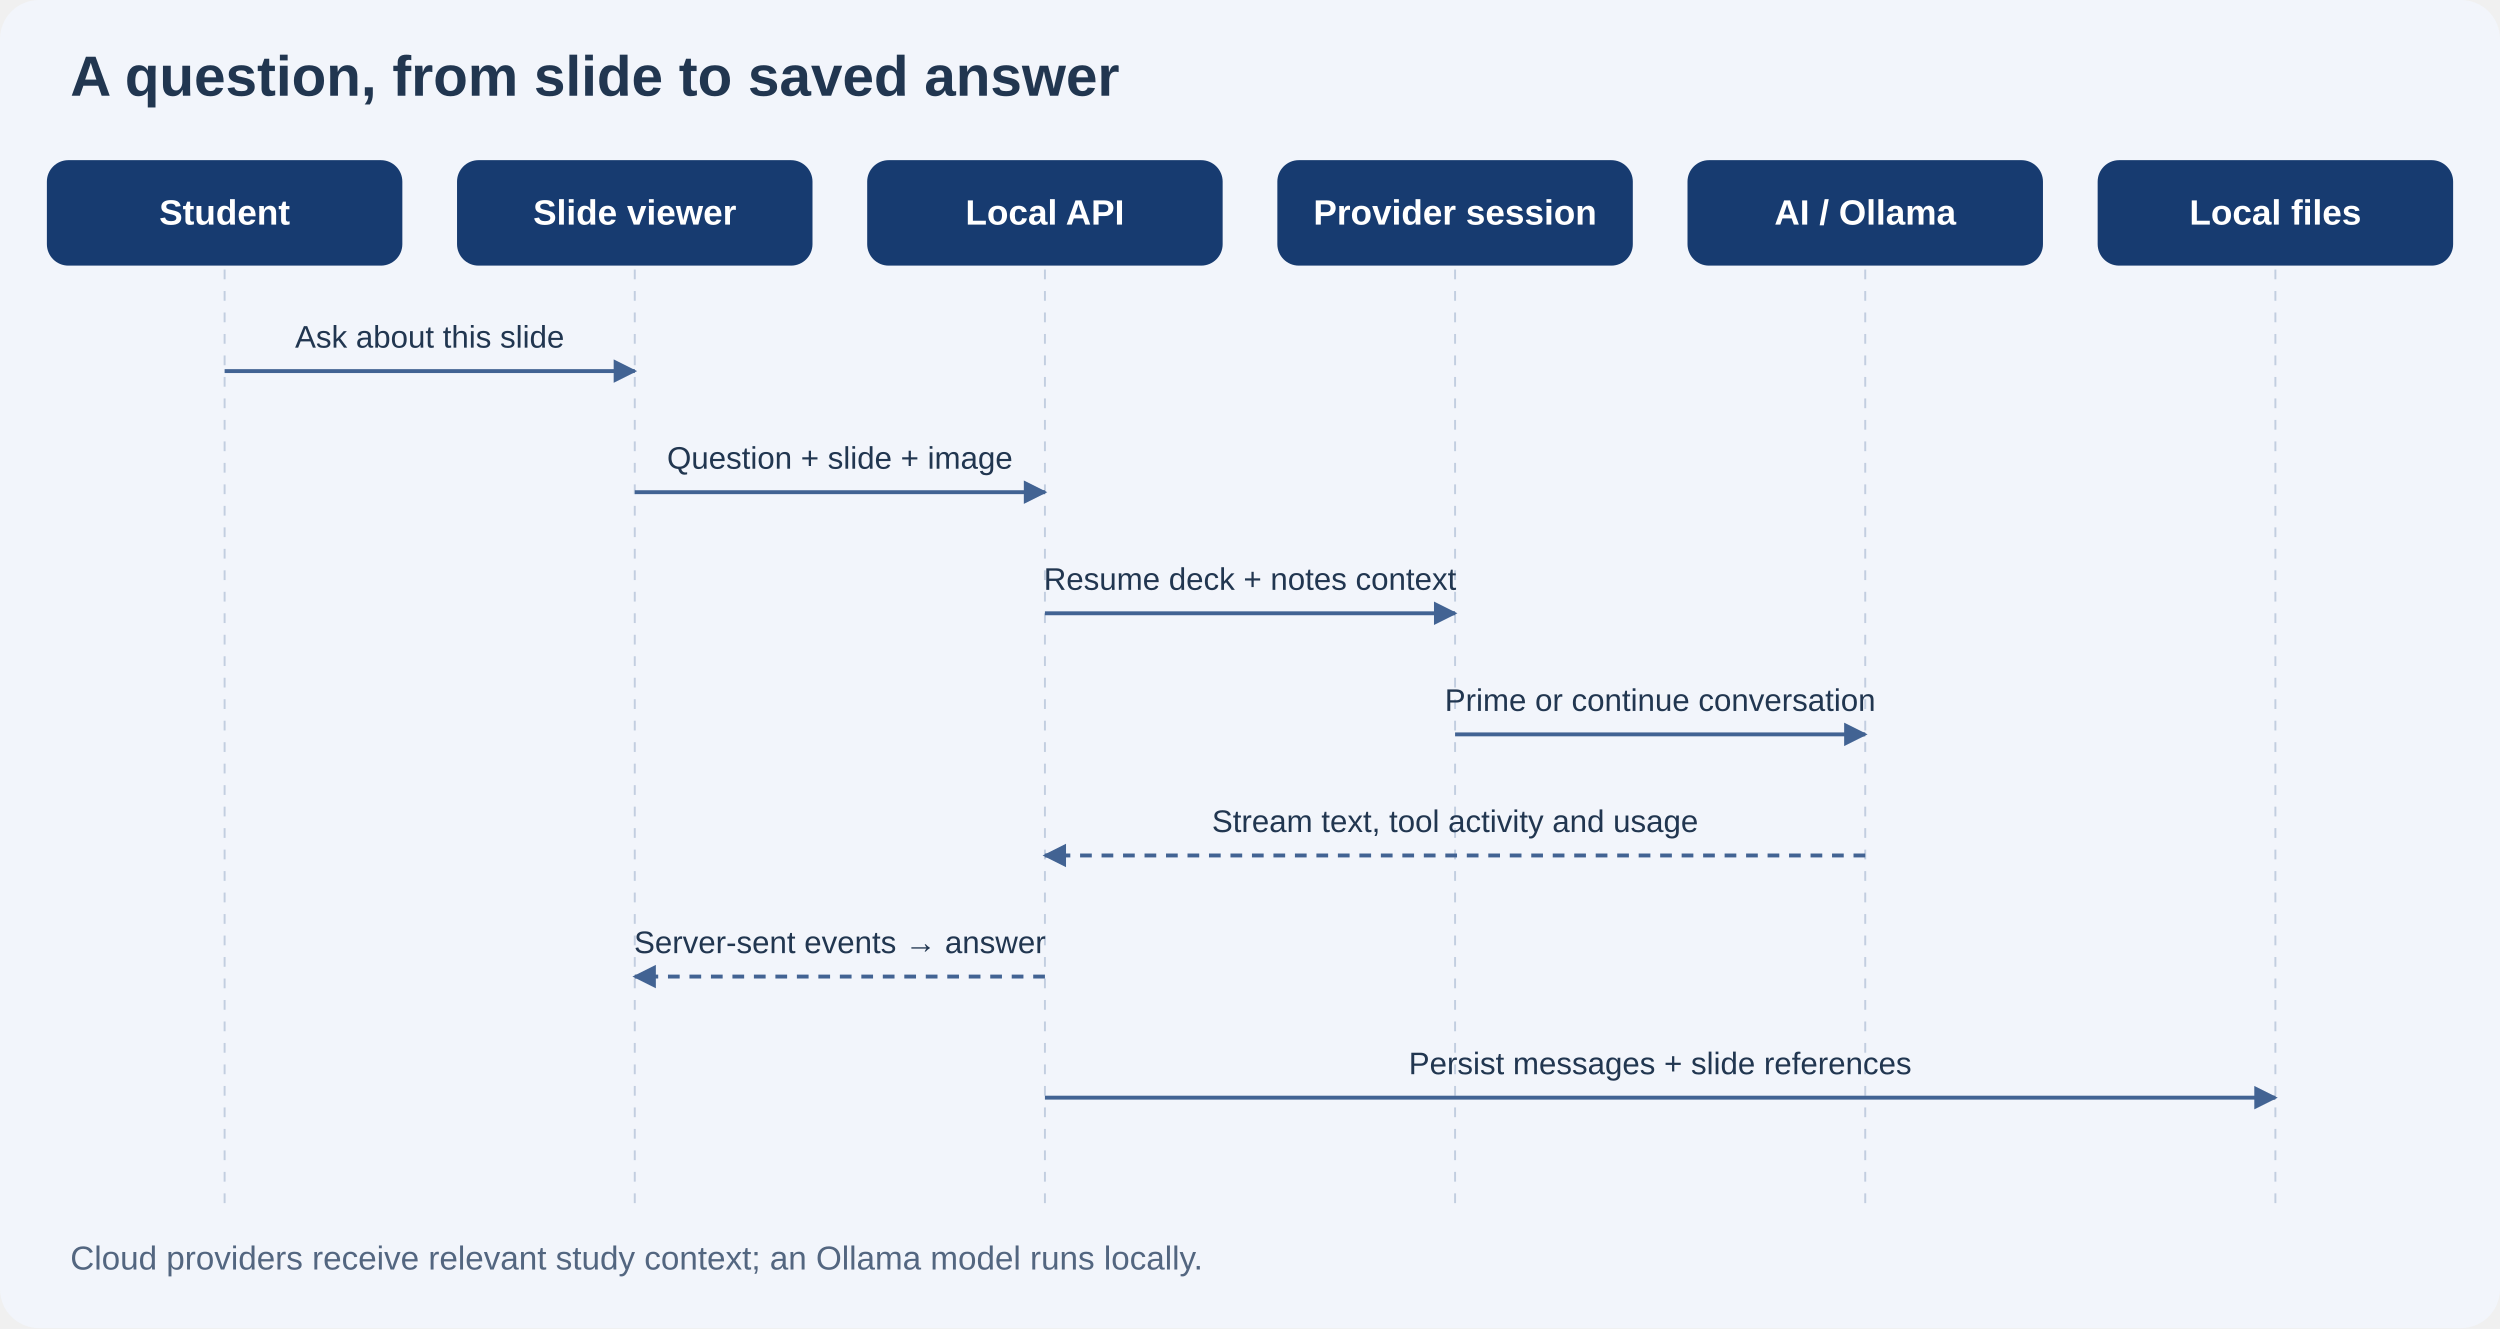
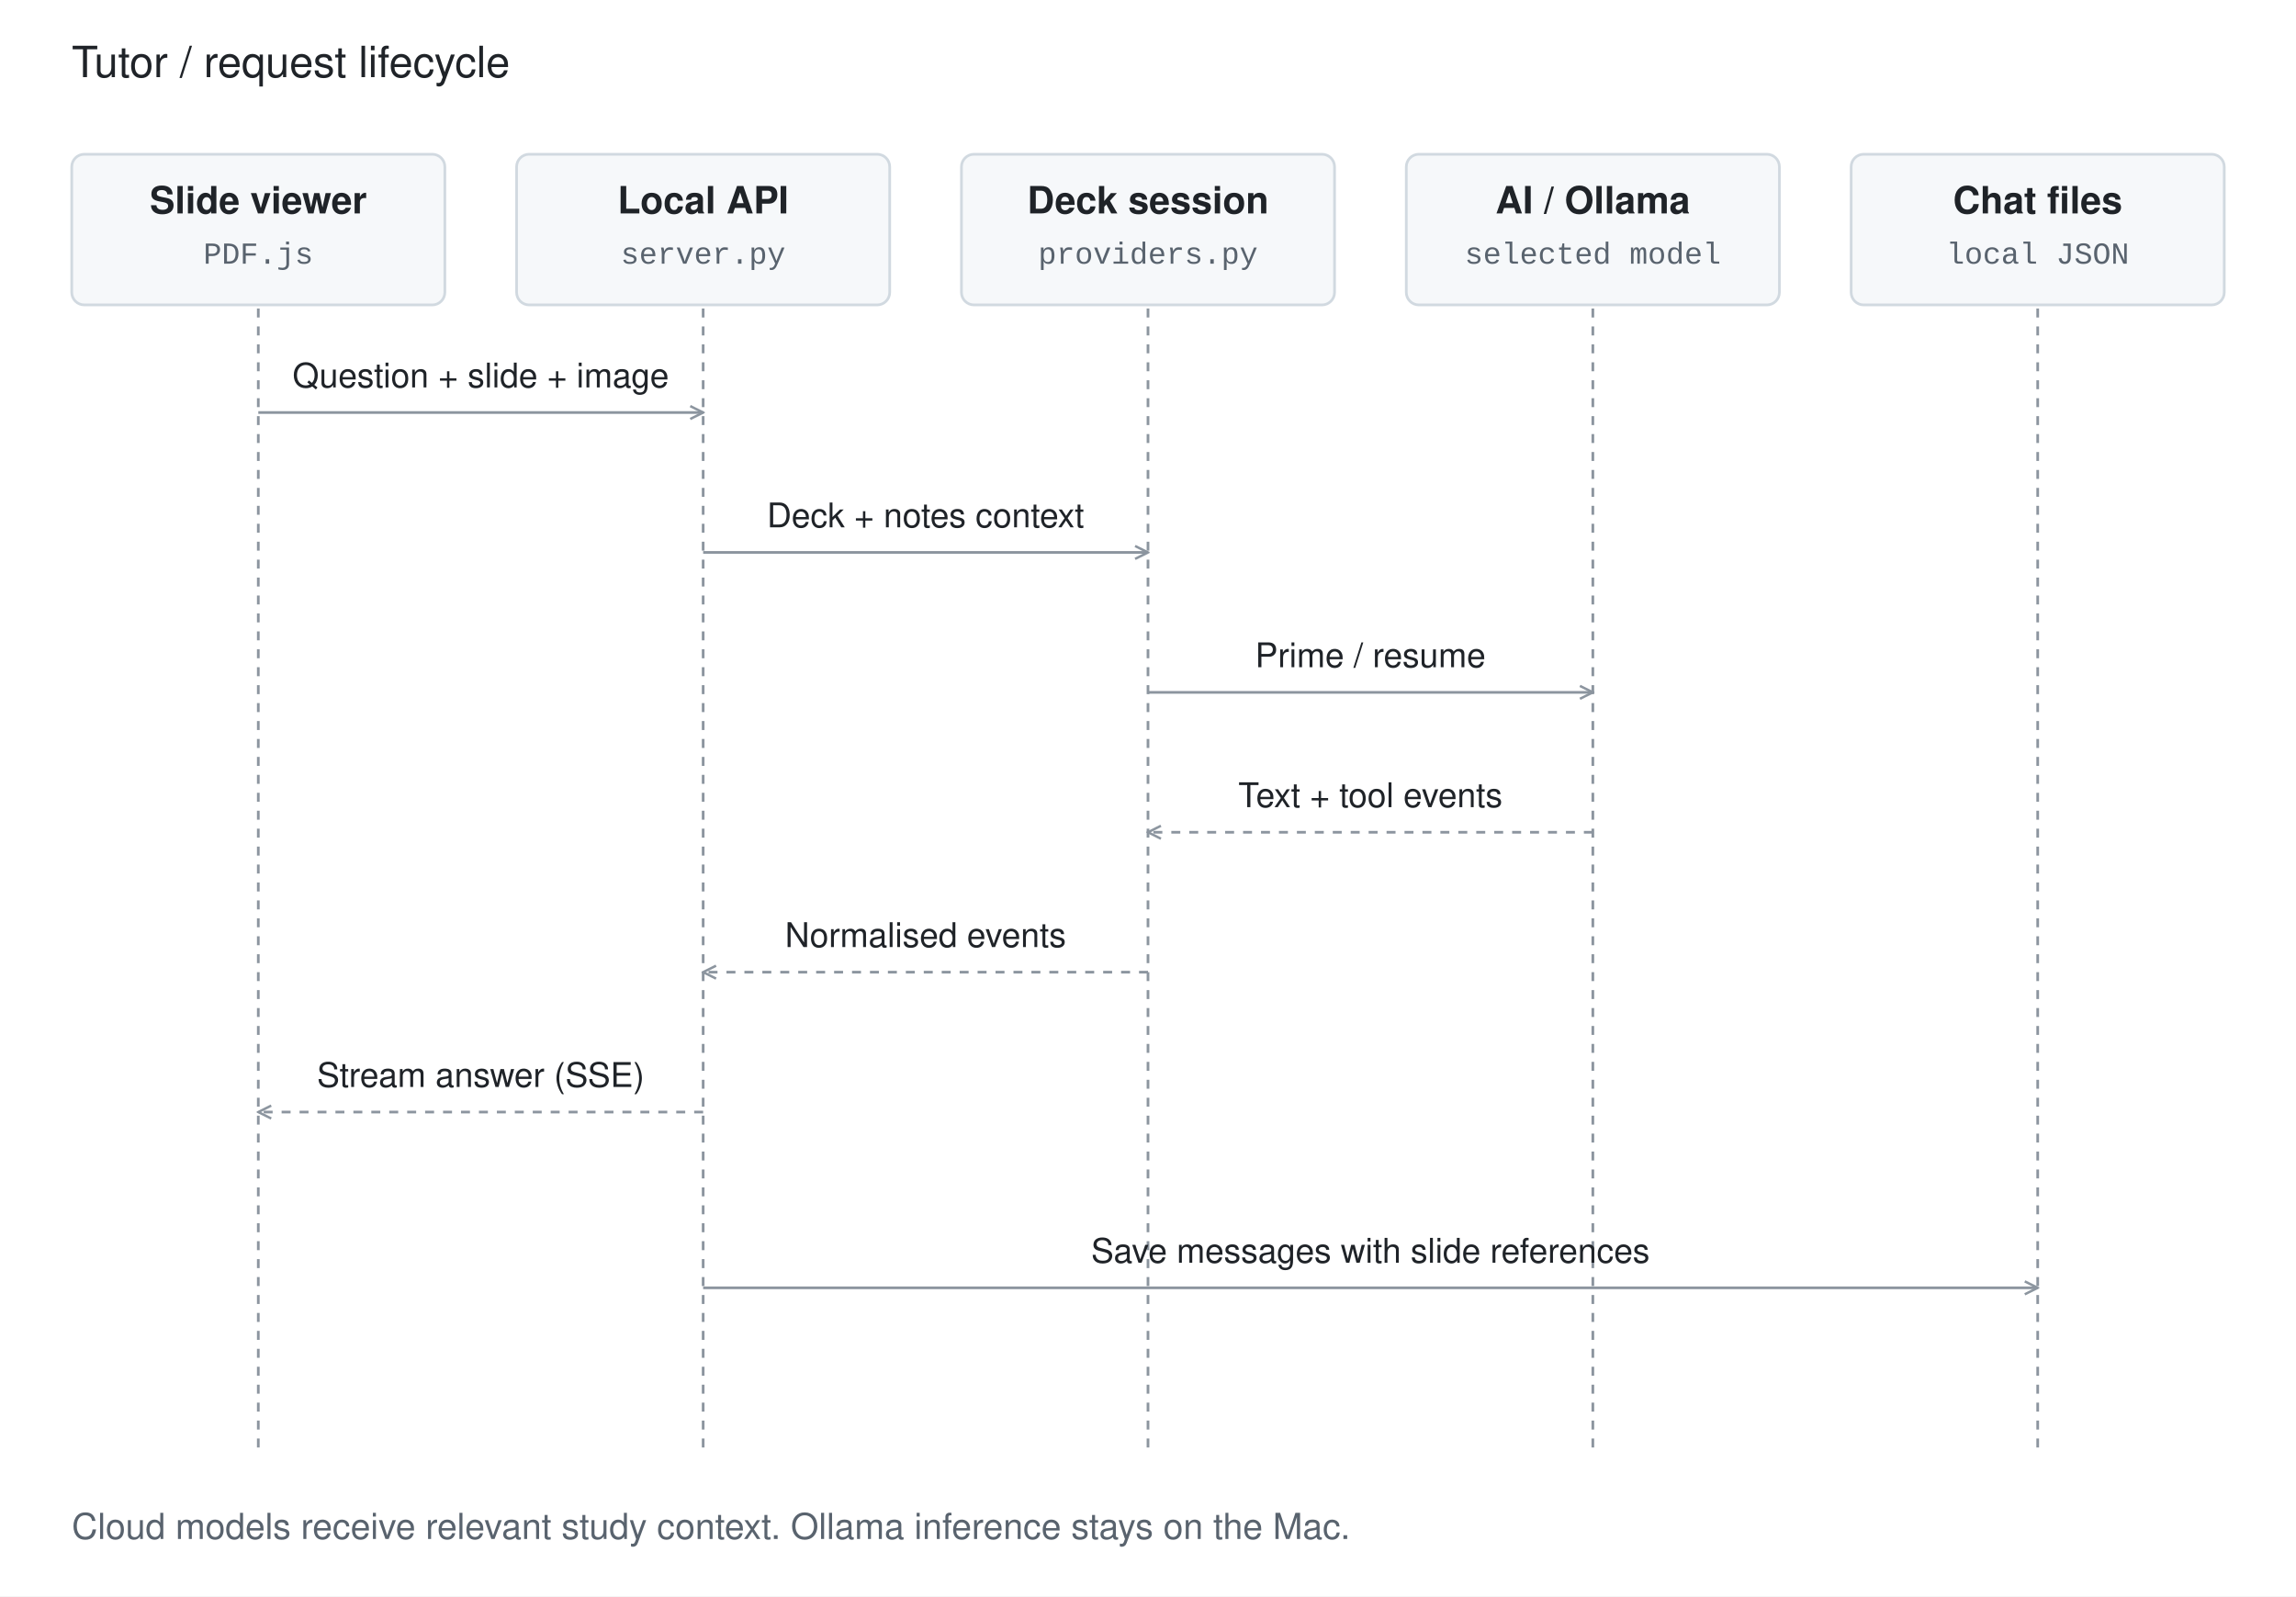
- <svg xmlns="http://www.w3.org/2000/svg" width="1280" height="680" viewBox="0 0 1280 680" role="img" aria-labelledby="title desc">
+ <svg xmlns="http://www.w3.org/2000/svg" width="1280" height="890" viewBox="0 0 1280 890" role="img" aria-labelledby="title desc">
+   <rect width="1280" height="890" fill="#ffffff" />
  <defs>
-     <marker id="a" viewBox="0 0 10 10" refX="9" refY="5" markerWidth="6" markerHeight="6" orient="auto">
-       <path d="M0 0 L10 5 L0 10z" fill="#426393" />
+     <marker id="arrow" viewBox="0 0 10 10" refX="9" refY="5" markerWidth="6" markerHeight="6" orient="auto-start-reverse">
+       <path d="M1 1 L9 5 L1 9" fill="none" stroke="#8c959f" stroke-width="1.5" />
    </marker>
  </defs>
-   <rect width="1280" height="680" rx="20" fill="#f2f5fb" />
-   <g font-family="Arial, Helvetica, sans-serif">
-     <text x="36" y="49" font-size="29" font-weight="700" fill="#213650" text-anchor="start">A question, from slide to saved answer</text>
-     <rect x="24" y="82" width="182" height="54" rx="11" fill="#173b70" />
-     <text x="115" y="115" font-size="18" font-weight="700" fill="#fff" text-anchor="middle">Student</text>
-     <path d="M115 138 V620" stroke="#c2cee0" stroke-dasharray="5 6" />
-     <rect x="234" y="82" width="182" height="54" rx="11" fill="#173b70" />
-     <text x="325" y="115" font-size="18" font-weight="700" fill="#fff" text-anchor="middle">Slide viewer</text>
-     <path d="M325 138 V620" stroke="#c2cee0" stroke-dasharray="5 6" />
-     <rect x="444" y="82" width="182" height="54" rx="11" fill="#173b70" />
-     <text x="535" y="115" font-size="18" font-weight="700" fill="#fff" text-anchor="middle">Local API</text>
-     <path d="M535 138 V620" stroke="#c2cee0" stroke-dasharray="5 6" />
-     <rect x="654" y="82" width="182" height="54" rx="11" fill="#173b70" />
-     <text x="745" y="115" font-size="18" font-weight="700" fill="#fff" text-anchor="middle">Provider session</text>
-     <path d="M745 138 V620" stroke="#c2cee0" stroke-dasharray="5 6" />
-     <rect x="864" y="82" width="182" height="54" rx="11" fill="#173b70" />
-     <text x="955" y="115" font-size="18" font-weight="700" fill="#fff" text-anchor="middle">AI / Ollama</text>
-     <path d="M955 138 V620" stroke="#c2cee0" stroke-dasharray="5 6" />
-     <rect x="1074" y="82" width="182" height="54" rx="11" fill="#173b70" />
-     <text x="1165" y="115" font-size="18" font-weight="700" fill="#fff" text-anchor="middle">Local files</text>
-     <path d="M1165 138 V620" stroke="#c2cee0" stroke-dasharray="5 6" />
-     <path d="M115 190 L325 190" stroke="#426393" stroke-width="2" fill="none" marker-end="url(#a)" />
-     <text x="220.0" y="178" font-size="16" font-weight="400" fill="#213650" text-anchor="middle">Ask about this slide</text>
-     <path d="M325 252 L535 252" stroke="#426393" stroke-width="2" fill="none" marker-end="url(#a)" />
-     <text x="430.0" y="240" font-size="16" font-weight="400" fill="#213650" text-anchor="middle">Question + slide + image</text>
-     <path d="M535 314 L745 314" stroke="#426393" stroke-width="2" fill="none" marker-end="url(#a)" />
-     <text x="640.0" y="302" font-size="16" font-weight="400" fill="#213650" text-anchor="middle">Resume deck + notes context</text>
-     <path d="M745 376 L955 376" stroke="#426393" stroke-width="2" fill="none" marker-end="url(#a)" />
-     <text x="850.0" y="364" font-size="16" font-weight="400" fill="#213650" text-anchor="middle">Prime or continue conversation</text>
-     <path d="M955 438 L535 438" stroke="#426393" stroke-width="2" fill="none" marker-end="url(#a)" stroke-dasharray="6 5" />
-     <text x="745.0" y="426" font-size="16" font-weight="400" fill="#213650" text-anchor="middle">Stream text, tool activity and usage</text>
-     <path d="M535 500 L325 500" stroke="#426393" stroke-width="2" fill="none" marker-end="url(#a)" stroke-dasharray="6 5" />
-     <text x="430.0" y="488" font-size="16" font-weight="400" fill="#213650" text-anchor="middle">Server-sent events → answer</text>
-     <path d="M535 562 L1165 562" stroke="#426393" stroke-width="2" fill="none" marker-end="url(#a)" />
-     <text x="850.0" y="550" font-size="16" font-weight="400" fill="#213650" text-anchor="middle">Persist messages + slide references</text>
-     <text x="36" y="650" font-size="17" font-weight="400" fill="#536680" text-anchor="start">Cloud providers receive relevant study context; an Ollama model runs locally.</text>
+   <g font-family="Helvetica Neue, Helvetica, Arial, sans-serif">
+     <text x="40" y="43" font-size="24" font-weight="500" fill="#1f2328" text-anchor="start">Tutor / request lifecycle</text>
+     <rect x="40" y="86" width="208" height="84" rx="7" fill="#f6f8fa" stroke="#d1d9e0" stroke-width="1.5" />
+     <text x="144.0" y="119" font-size="21" font-weight="600" fill="#1f2328" text-anchor="middle">Slide viewer</text>
+     <text x="144.0" y="147" font-size="17" font-weight="400" fill="#59636e" text-anchor="middle" font-family="SFMono-Regular, Consolas, Liberation Mono, monospace">PDF.js</text>
+     <path d="M144 172 V810" fill="none" stroke="#8c959f" stroke-width="1.5" stroke-linejoin="round" stroke-dasharray="5 5" />
+     <rect x="288" y="86" width="208" height="84" rx="7" fill="#f6f8fa" stroke="#d1d9e0" stroke-width="1.5" />
+     <text x="392.0" y="119" font-size="21" font-weight="600" fill="#1f2328" text-anchor="middle">Local API</text>
+     <text x="392.0" y="147" font-size="17" font-weight="400" fill="#59636e" text-anchor="middle" font-family="SFMono-Regular, Consolas, Liberation Mono, monospace">server.py</text>
+     <path d="M392 172 V810" fill="none" stroke="#8c959f" stroke-width="1.5" stroke-linejoin="round" stroke-dasharray="5 5" />
+     <rect x="536" y="86" width="208" height="84" rx="7" fill="#f6f8fa" stroke="#d1d9e0" stroke-width="1.5" />
+     <text x="640.0" y="119" font-size="21" font-weight="600" fill="#1f2328" text-anchor="middle">Deck session</text>
+     <text x="640.0" y="147" font-size="17" font-weight="400" fill="#59636e" text-anchor="middle" font-family="SFMono-Regular, Consolas, Liberation Mono, monospace">providers.py</text>
+     <path d="M640 172 V810" fill="none" stroke="#8c959f" stroke-width="1.5" stroke-linejoin="round" stroke-dasharray="5 5" />
+     <rect x="784" y="86" width="208" height="84" rx="7" fill="#f6f8fa" stroke="#d1d9e0" stroke-width="1.5" />
+     <text x="888.0" y="119" font-size="21" font-weight="600" fill="#1f2328" text-anchor="middle">AI / Ollama</text>
+     <text x="888.0" y="147" font-size="17" font-weight="400" fill="#59636e" text-anchor="middle" font-family="SFMono-Regular, Consolas, Liberation Mono, monospace">selected model</text>
+     <path d="M888 172 V810" fill="none" stroke="#8c959f" stroke-width="1.5" stroke-linejoin="round" stroke-dasharray="5 5" />
+     <rect x="1032" y="86" width="208" height="84" rx="7" fill="#f6f8fa" stroke="#d1d9e0" stroke-width="1.5" />
+     <text x="1136.0" y="119" font-size="21" font-weight="600" fill="#1f2328" text-anchor="middle">Chat files</text>
+     <text x="1136.0" y="147" font-size="17" font-weight="400" fill="#59636e" text-anchor="middle" font-family="SFMono-Regular, Consolas, Liberation Mono, monospace">local JSON</text>
+     <path d="M1136 172 V810" fill="none" stroke="#8c959f" stroke-width="1.5" stroke-linejoin="round" stroke-dasharray="5 5" />
+     <path d="M144 230 H392" fill="none" stroke="#8c959f" stroke-width="1.5" stroke-linejoin="round" marker-end="url(#arrow)" />
+     <text x="268.0" y="216" font-size="19" font-weight="400" fill="#1f2328" text-anchor="middle">Question + slide + image</text>
+     <path d="M392 308 H640" fill="none" stroke="#8c959f" stroke-width="1.5" stroke-linejoin="round" marker-end="url(#arrow)" />
+     <text x="516.0" y="294" font-size="19" font-weight="400" fill="#1f2328" text-anchor="middle">Deck + notes context</text>
+     <path d="M640 386 H888" fill="none" stroke="#8c959f" stroke-width="1.5" stroke-linejoin="round" marker-end="url(#arrow)" />
+     <text x="764.0" y="372" font-size="19" font-weight="400" fill="#1f2328" text-anchor="middle">Prime / resume</text>
+     <path d="M888 464 H640" fill="none" stroke="#8c959f" stroke-width="1.5" stroke-linejoin="round" marker-end="url(#arrow)" stroke-dasharray="5 5" />
+     <text x="764.0" y="450" font-size="19" font-weight="400" fill="#1f2328" text-anchor="middle">Text + tool events</text>
+     <path d="M640 542 H392" fill="none" stroke="#8c959f" stroke-width="1.5" stroke-linejoin="round" marker-end="url(#arrow)" stroke-dasharray="5 5" />
+     <text x="516.0" y="528" font-size="19" font-weight="400" fill="#1f2328" text-anchor="middle">Normalised events</text>
+     <path d="M392 620 H144" fill="none" stroke="#8c959f" stroke-width="1.5" stroke-linejoin="round" marker-end="url(#arrow)" stroke-dasharray="5 5" />
+     <text x="268.0" y="606" font-size="19" font-weight="400" fill="#1f2328" text-anchor="middle">Stream answer (SSE)</text>
+     <path d="M392 718 H1136" fill="none" stroke="#8c959f" stroke-width="1.5" stroke-linejoin="round" marker-end="url(#arrow)" />
+     <text x="764.0" y="704" font-size="19" font-weight="400" fill="#1f2328" text-anchor="middle">Save messages with slide references</text>
+     <text x="40" y="858" font-size="20" font-weight="400" fill="#59636e" text-anchor="start">Cloud models receive relevant study context. Ollama inference stays on the Mac.</text>
  </g>
</svg>
